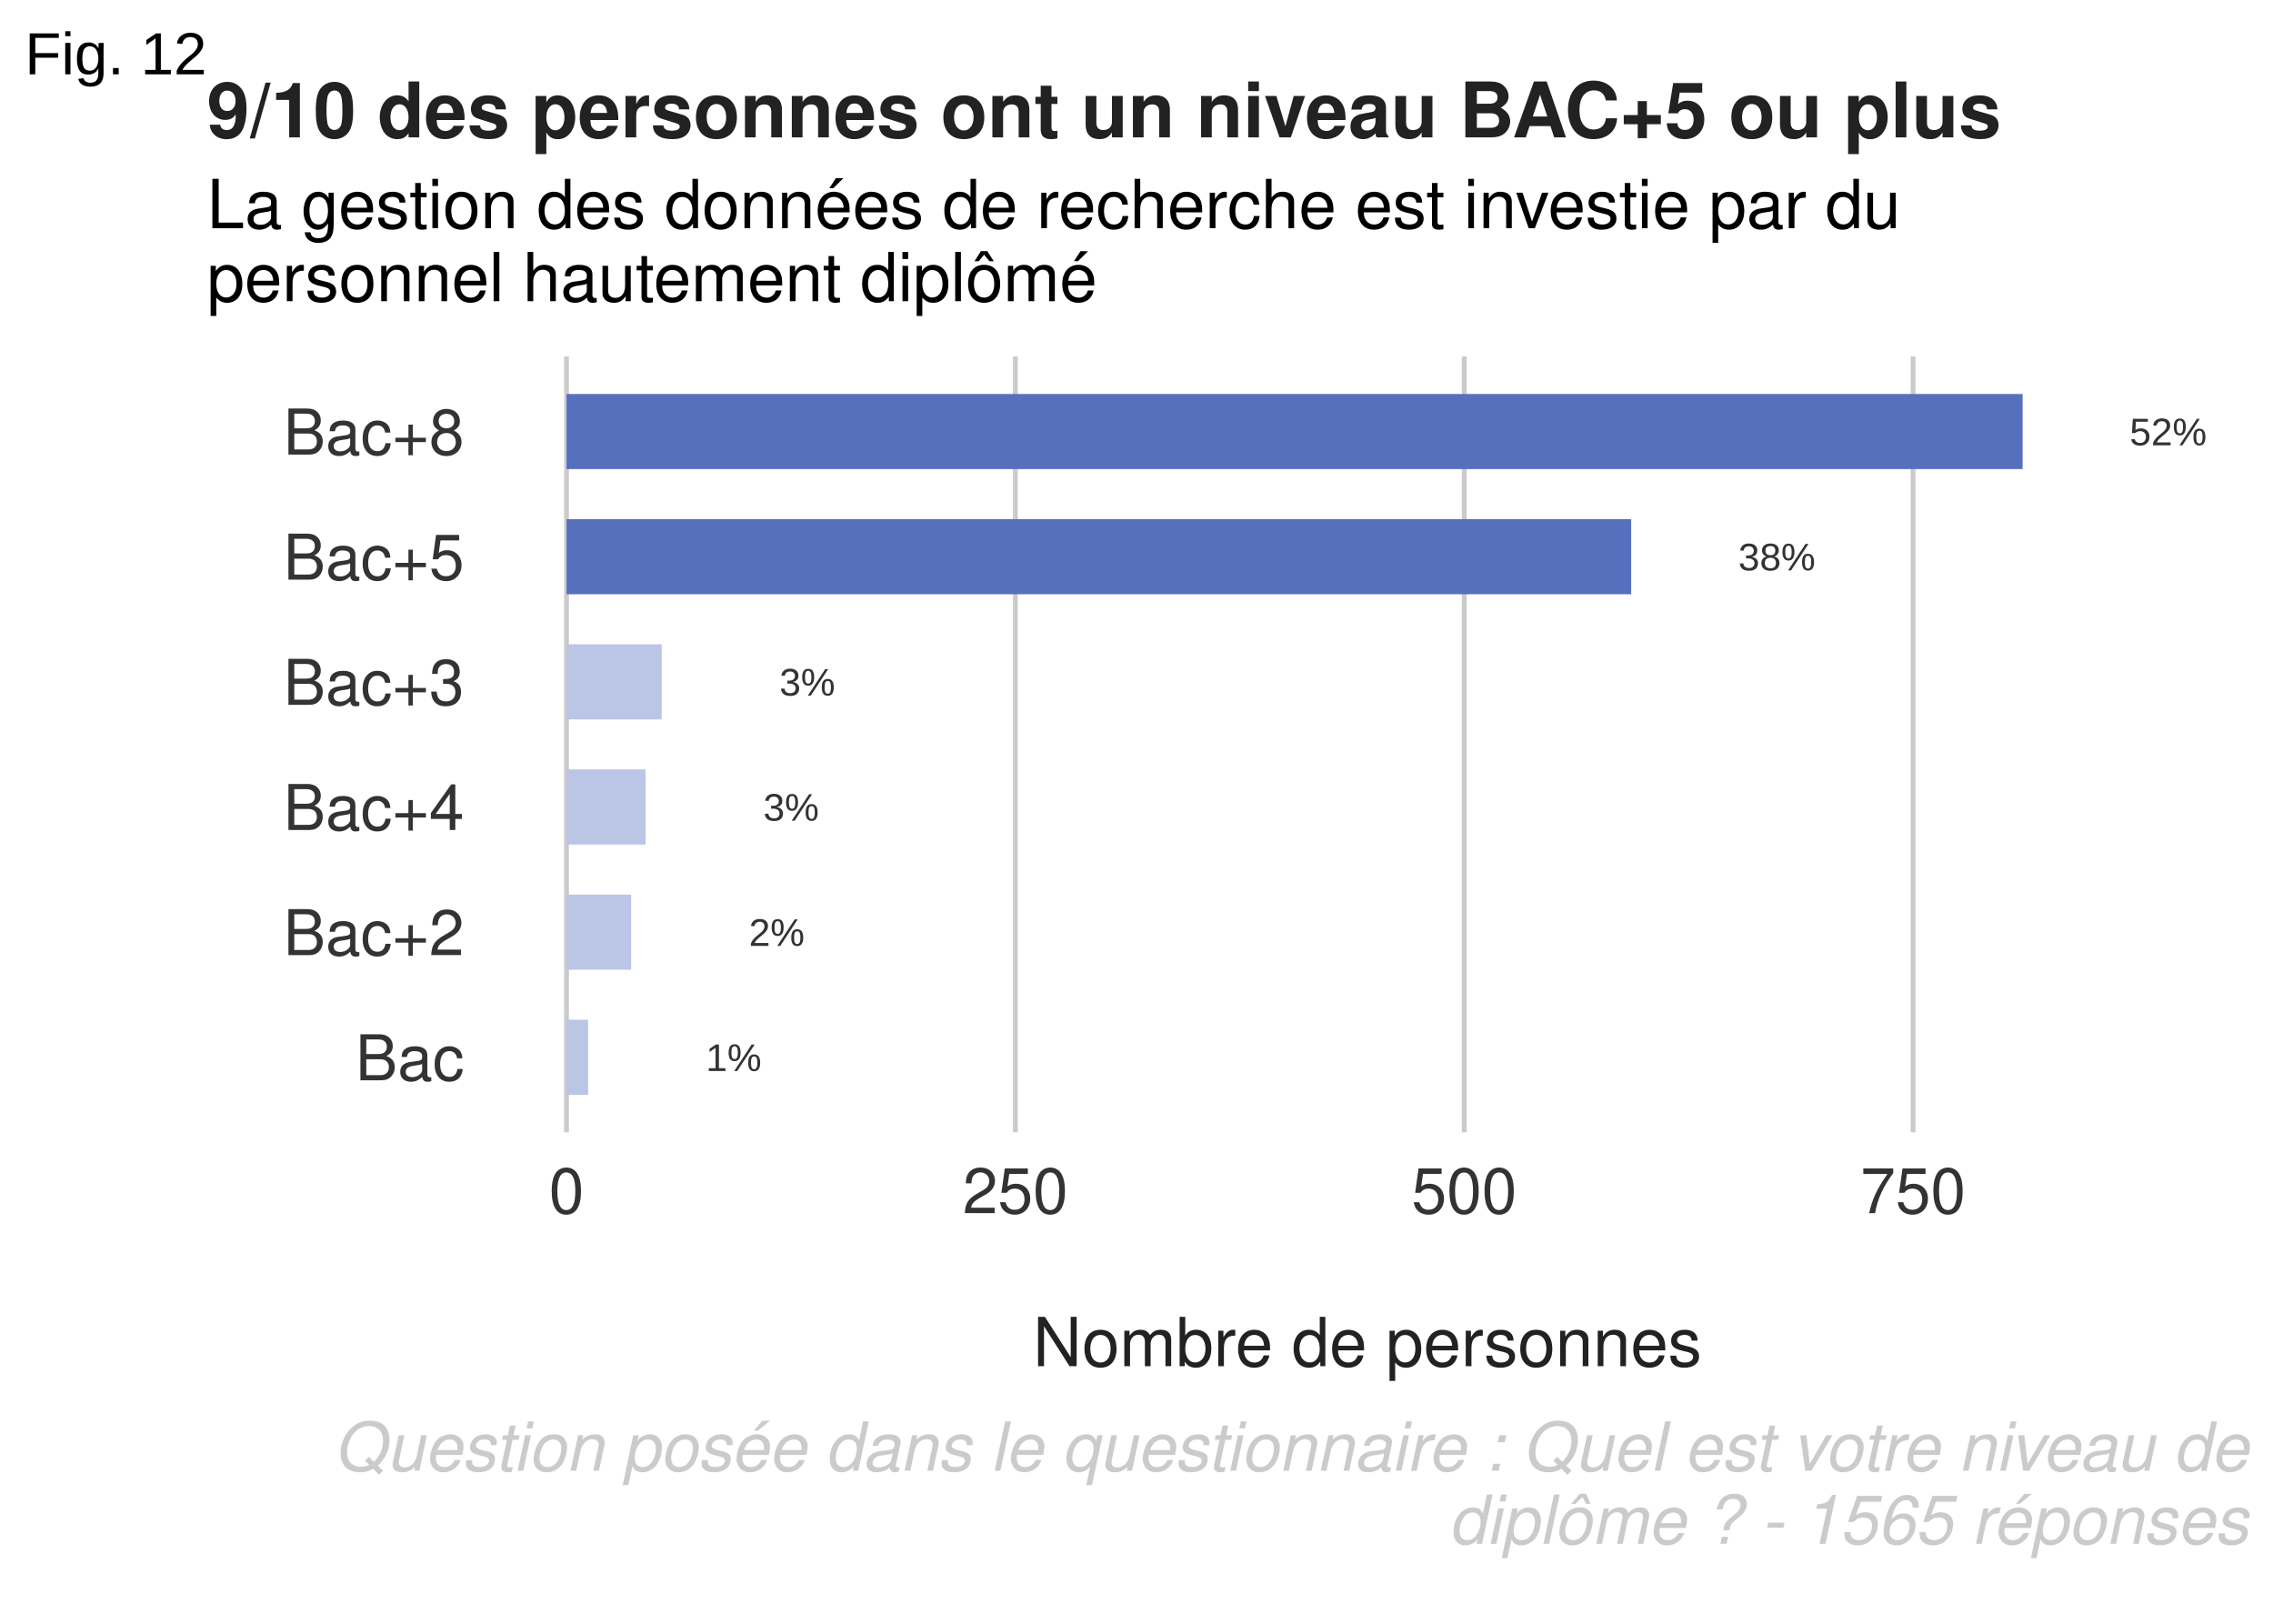
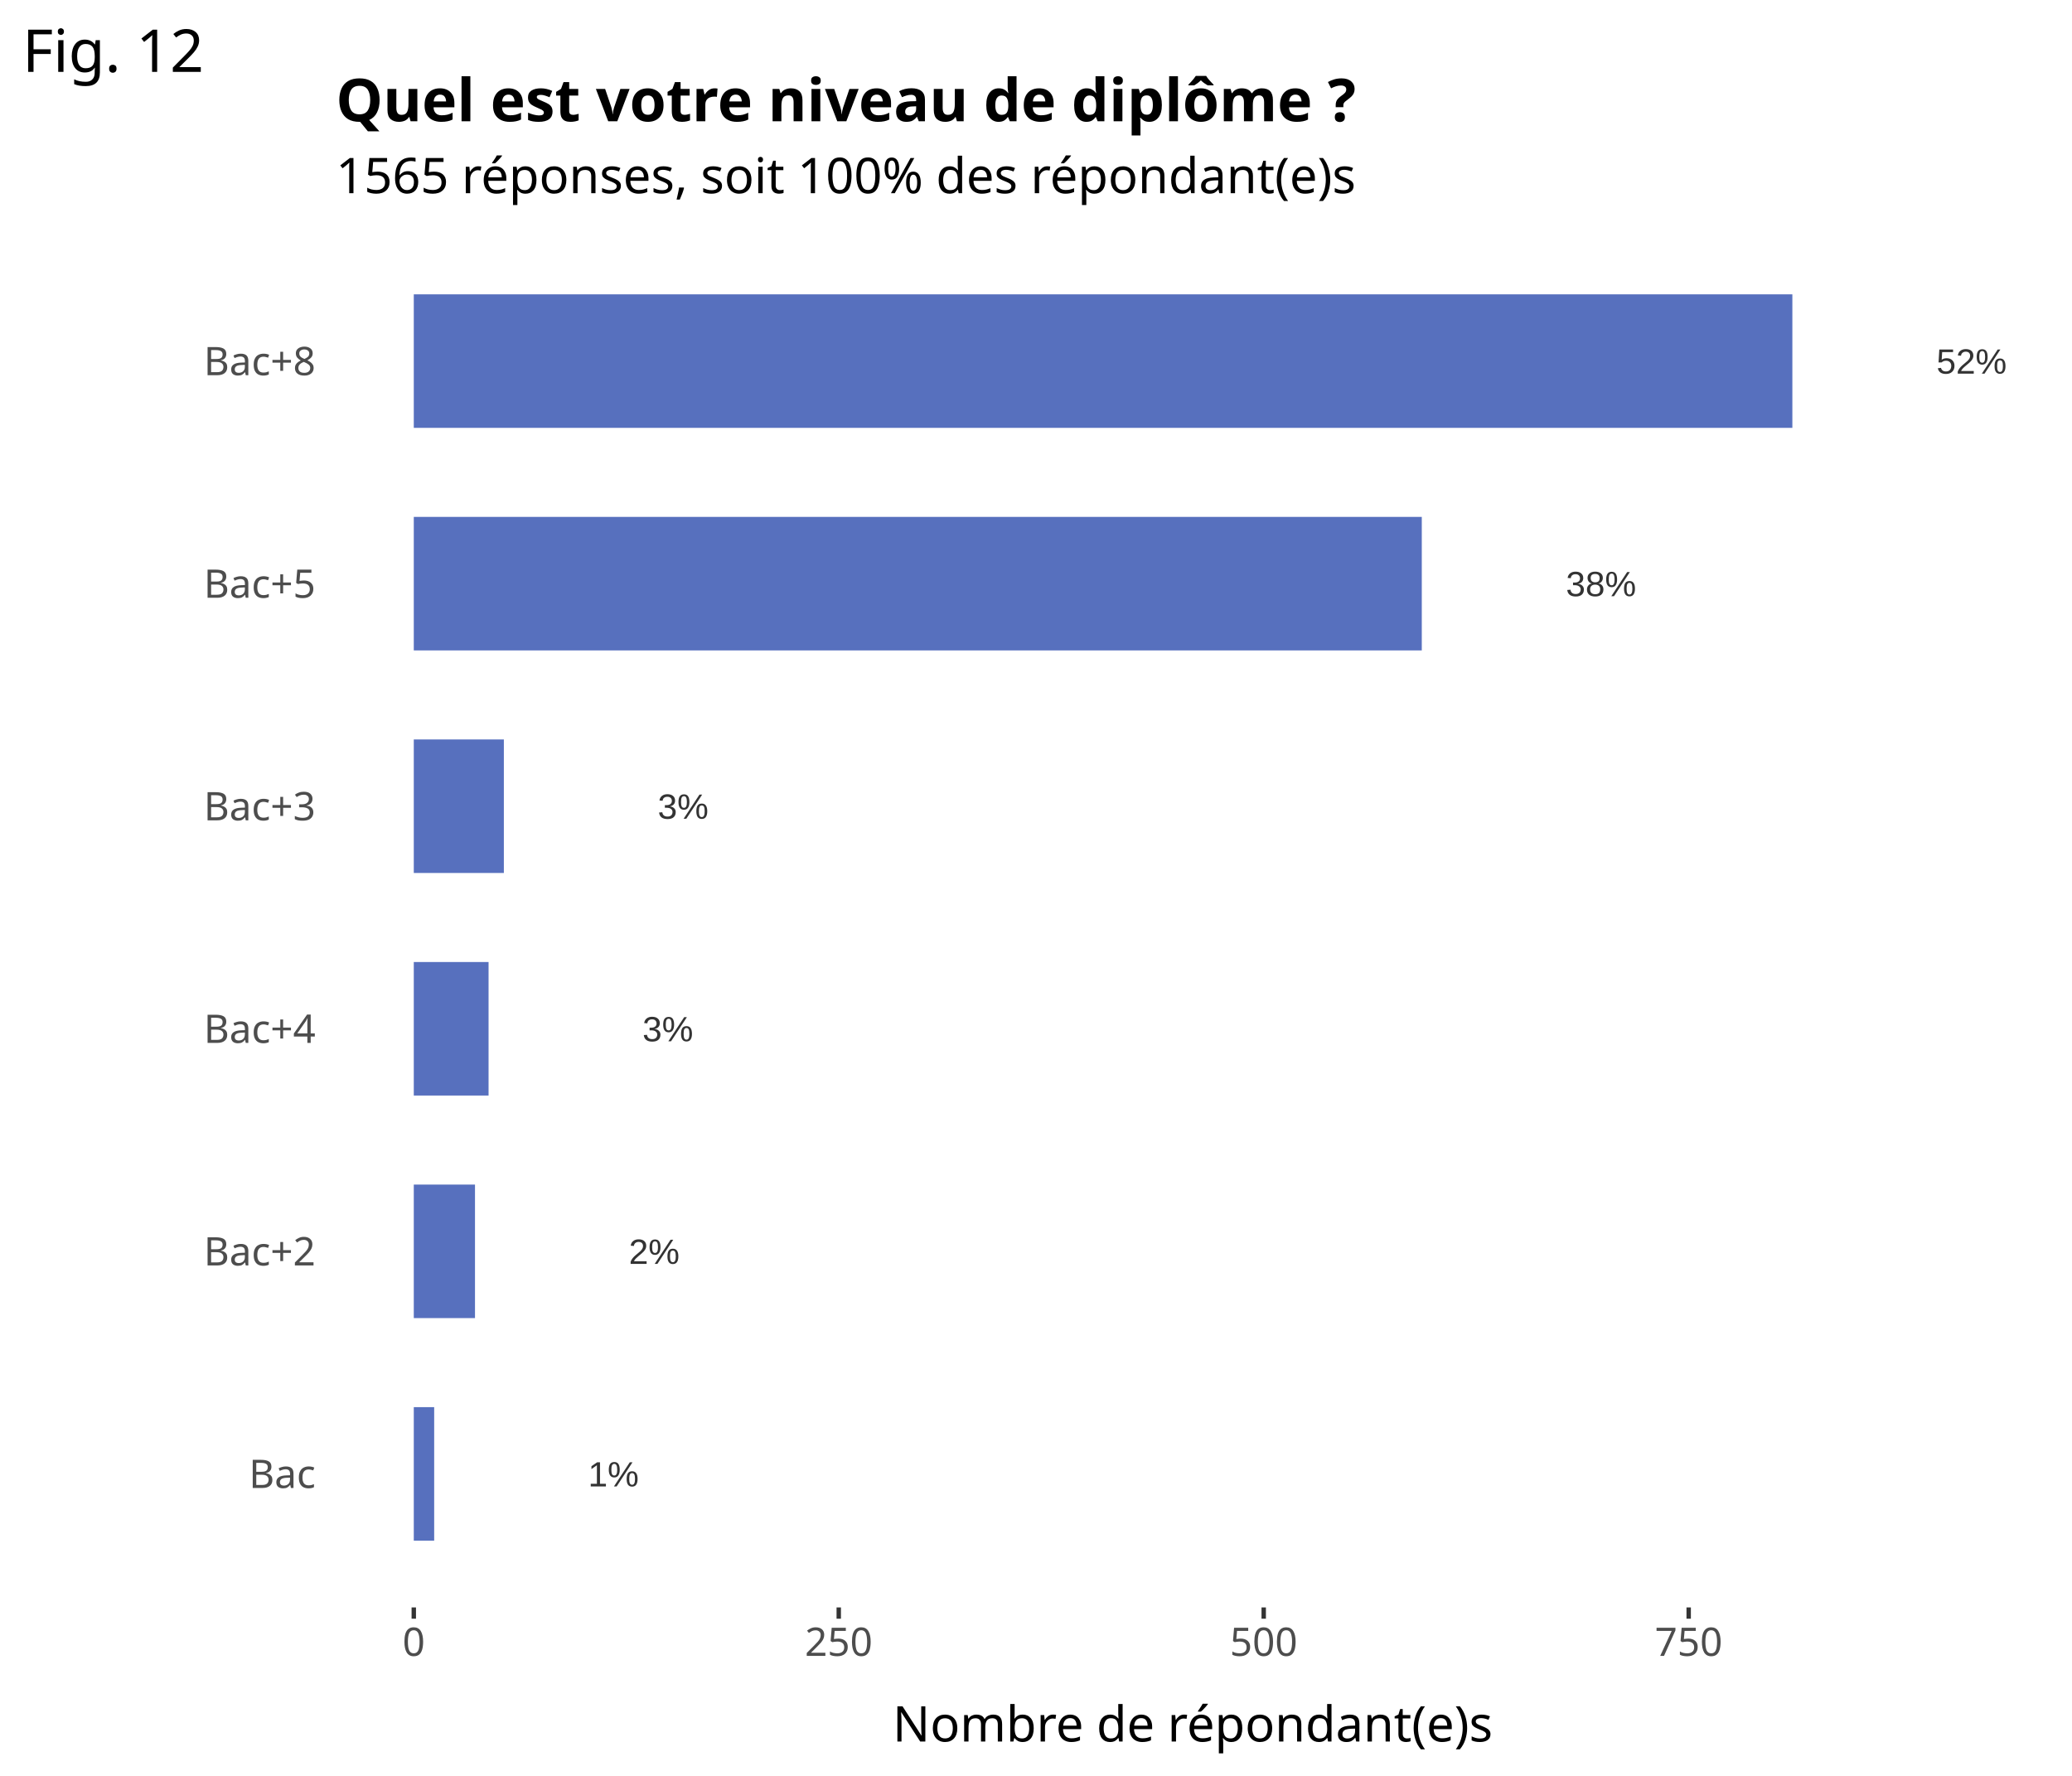
- <svg xmlns="http://www.w3.org/2000/svg" class="svglite" width="504.00pt" height="360.00pt" viewBox="0 0 504.00 360.00">
+ <svg xmlns="http://www.w3.org/2000/svg" class="svglite" width="504.00pt" height="432.00pt" viewBox="0 0 504.00 432.00">
  <defs>
    <style type="text/css">
    .svglite line, .svglite polyline, .svglite polygon, .svglite path, .svglite rect, .svglite circle {
      fill: none;
      stroke: #000000;
      stroke-linecap: round;
      stroke-linejoin: round;
      stroke-miterlimit: 10.00;
    }
    .svglite text {
      white-space: pre;
    }
  </style>
  </defs>
  <rect width="100%" height="100%" style="stroke: none; fill: #FFFFFF;" />
  <defs>
-     <clipPath id="cpMC4wMHw1MDQuMDB8MC4wMHwzNjAuMDA=">
-       <rect x="0.00" y="0.00" width="504.00" height="360.00" />
+     <clipPath id="cpMC4wMHw1MDQuMDB8MC4wMHw0MzIuMDA=">
+       <rect x="0.00" y="0.00" width="504.00" height="432.00" />
    </clipPath>
  </defs>
-   <g clip-path="url(#cpMC4wMHw1MDQuMDB8MC4wMHwzNjAuMDA=)">
-     <rect x="0.00" y="0.00" width="504.00" height="360.00" style="stroke-width: 1.07; stroke: #FFFFFF; fill: #FFFFFF;" />
+   <g clip-path="url(#cpMC4wMHw1MDQuMDB8MC4wMHw0MzIuMDA=)">
+     <rect x="0.00" y="0" width="504.00" height="432.00" style="stroke-width: 1.07; stroke: #FFFFFF; fill: #FFFFFF;" />
  </g>
  <defs>
-     <clipPath id="cpMTA3Ljg2fDQ5OC41Mnw3OS4wM3wyNTEuMDU=">
-       <rect x="107.86" y="79.03" width="390.66" height="172.02" />
+     <clipPath id="cpODEuNzF8NDk4LjUyfDU1LjM2fDM5MS4wMg==">
+       <rect x="81.71" y="55.36" width="416.82" height="335.66" />
    </clipPath>
  </defs>
-   <g clip-path="url(#cpMTA3Ljg2fDQ5OC41Mnw3OS4wM3wyNTEuMDU=)">
-     <polyline points="125.62,251.05 125.62,79.03 " style="stroke-width: 1.07; stroke: #CBCBCB; stroke-linecap: butt;" />
-     <polyline points="225.14,251.05 225.14,79.03 " style="stroke-width: 1.07; stroke: #CBCBCB; stroke-linecap: butt;" />
-     <polyline points="324.67,251.05 324.67,79.03 " style="stroke-width: 1.07; stroke: #CBCBCB; stroke-linecap: butt;" />
-     <polyline points="424.19,251.05 424.19,79.03 " style="stroke-width: 1.07; stroke: #CBCBCB; stroke-linecap: butt;" />
-     <rect x="125.62" y="226.08" width="4.78" height="16.65" style="stroke-width: 1.07; stroke: none; stroke-linecap: butt; stroke-linejoin: miter; fill: #BBC5E5;" />
-     <rect x="125.62" y="198.34" width="14.33" height="16.65" style="stroke-width: 1.07; stroke: none; stroke-linecap: butt; stroke-linejoin: miter; fill: #BBC5E5;" />
-     <rect x="125.62" y="142.85" width="21.10" height="16.65" style="stroke-width: 1.07; stroke: none; stroke-linecap: butt; stroke-linejoin: miter; fill: #BBC5E5;" />
-     <rect x="125.62" y="170.59" width="17.52" height="16.65" style="stroke-width: 1.07; stroke: none; stroke-linecap: butt; stroke-linejoin: miter; fill: #BBC5E5;" />
-     <rect x="125.62" y="115.10" width="236.07" height="16.65" style="stroke-width: 1.07; stroke: none; stroke-linecap: butt; stroke-linejoin: miter; fill: #5770BE;" />
-     <rect x="125.62" y="87.35" width="322.86" height="16.65" style="stroke-width: 1.07; stroke: none; stroke-linecap: butt; stroke-linejoin: miter; fill: #5770BE;" />
-     <text x="162.68" y="237.46" text-anchor="middle" style="font-size: 8.54px;fill: #333333; font-family: &quot;Arial&quot;;" textLength="11.97px" lengthAdjust="spacingAndGlyphs">1%</text>
-     <text x="172.23" y="209.71" text-anchor="middle" style="font-size: 8.54px;fill: #333333; font-family: &quot;Arial&quot;;" textLength="11.97px" lengthAdjust="spacingAndGlyphs">2%</text>
-     <text x="179.00" y="154.22" text-anchor="middle" style="font-size: 8.54px;fill: #333333; font-family: &quot;Arial&quot;;" textLength="11.97px" lengthAdjust="spacingAndGlyphs">3%</text>
-     <text x="175.42" y="181.96" text-anchor="middle" style="font-size: 8.54px;fill: #333333; font-family: &quot;Arial&quot;;" textLength="11.97px" lengthAdjust="spacingAndGlyphs">3%</text>
-     <text x="393.98" y="126.47" text-anchor="middle" style="font-size: 8.54px;fill: #333333; font-family: &quot;Arial&quot;;" textLength="16.86px" lengthAdjust="spacingAndGlyphs">38%</text>
-     <text x="480.76" y="98.73" text-anchor="middle" style="font-size: 8.54px;fill: #333333; font-family: &quot;Arial&quot;;" textLength="16.86px" lengthAdjust="spacingAndGlyphs">52%</text>
+   <g clip-path="url(#cpODEuNzF8NDk4LjUyfDU1LjM2fDM5MS4wMg==)">
+     <rect x="81.71" y="55.36" width="416.82" height="335.66" style="stroke-width: 1.07; stroke: none; fill: #FFFFFF;" />
+     <rect x="100.65" y="342.30" width="4.96" height="32.48" style="stroke-width: 1.07; stroke: none; stroke-linecap: butt; stroke-linejoin: miter; fill: #5770BE;" />
+     <rect x="100.65" y="288.16" width="14.89" height="32.48" style="stroke-width: 1.07; stroke: none; stroke-linecap: butt; stroke-linejoin: miter; fill: #5770BE;" />
+     <rect x="100.65" y="179.88" width="21.91" height="32.48" style="stroke-width: 1.07; stroke: none; stroke-linecap: butt; stroke-linejoin: miter; fill: #5770BE;" />
+     <rect x="100.65" y="234.02" width="18.19" height="32.48" style="stroke-width: 1.07; stroke: none; stroke-linecap: butt; stroke-linejoin: miter; fill: #5770BE;" />
+     <rect x="100.65" y="125.74" width="245.19" height="32.48" style="stroke-width: 1.07; stroke: none; stroke-linecap: butt; stroke-linejoin: miter; fill: #5770BE;" />
+     <rect x="100.65" y="71.60" width="335.33" height="32.48" style="stroke-width: 1.07; stroke: none; stroke-linecap: butt; stroke-linejoin: miter; fill: #5770BE;" />
+     <text x="149.21" y="361.59" text-anchor="middle" style="font-size: 8.54px;fill: #333333; font-family: &quot;Arial&quot;;" textLength="11.97px" lengthAdjust="spacingAndGlyphs">1%</text>
+     <text x="159.13" y="307.45" text-anchor="middle" style="font-size: 8.54px;fill: #333333; font-family: &quot;Arial&quot;;" textLength="11.97px" lengthAdjust="spacingAndGlyphs">2%</text>
+     <text x="166.16" y="199.17" text-anchor="middle" style="font-size: 8.54px;fill: #333333; font-family: &quot;Arial&quot;;" textLength="11.97px" lengthAdjust="spacingAndGlyphs">3%</text>
+     <text x="162.44" y="253.31" text-anchor="middle" style="font-size: 8.54px;fill: #333333; font-family: &quot;Arial&quot;;" textLength="11.97px" lengthAdjust="spacingAndGlyphs">3%</text>
+     <text x="389.44" y="145.03" text-anchor="middle" style="font-size: 8.54px;fill: #333333; font-family: &quot;Arial&quot;;" textLength="16.86px" lengthAdjust="spacingAndGlyphs">38%</text>
+     <text x="479.57" y="90.89" text-anchor="middle" style="font-size: 8.54px;fill: #333333; font-family: &quot;Arial&quot;;" textLength="16.86px" lengthAdjust="spacingAndGlyphs">52%</text>
  </g>
-   <g clip-path="url(#cpMC4wMHw1MDQuMDB8MC4wMHwzNjAuMDA=)">
-     <text x="102.93" y="239.51" text-anchor="end" style="font-size: 14.00px;fill: #333333; font-family: &quot;Nimbus Sans&quot;;" textLength="24.12px" lengthAdjust="spacingAndGlyphs">Bac</text>
-     <text x="102.93" y="211.76" text-anchor="end" style="font-size: 14.00px;fill: #333333; font-family: &quot;Nimbus Sans&quot;;" textLength="40.08px" lengthAdjust="spacingAndGlyphs">Bac+2</text>
-     <text x="102.93" y="184.02" text-anchor="end" style="font-size: 14.00px;fill: #333333; font-family: &quot;Nimbus Sans&quot;;" textLength="40.08px" lengthAdjust="spacingAndGlyphs">Bac+4</text>
-     <text x="102.93" y="156.27" text-anchor="end" style="font-size: 14.00px;fill: #333333; font-family: &quot;Nimbus Sans&quot;;" textLength="40.08px" lengthAdjust="spacingAndGlyphs">Bac+3</text>
-     <text x="102.93" y="128.52" text-anchor="end" style="font-size: 14.00px;fill: #333333; font-family: &quot;Nimbus Sans&quot;;" textLength="40.08px" lengthAdjust="spacingAndGlyphs">Bac+5</text>
-     <text x="102.93" y="100.78" text-anchor="end" style="font-size: 14.00px;fill: #333333; font-family: &quot;Nimbus Sans&quot;;" textLength="40.08px" lengthAdjust="spacingAndGlyphs">Bac+8</text>
-     <text x="125.62" y="268.98" text-anchor="middle" style="font-size: 14.00px;fill: #333333; font-family: &quot;Nimbus Sans&quot;;" textLength="7.78px" lengthAdjust="spacingAndGlyphs">0</text>
-     <text x="225.14" y="268.98" text-anchor="middle" style="font-size: 14.00px;fill: #333333; font-family: &quot;Nimbus Sans&quot;;" textLength="23.35px" lengthAdjust="spacingAndGlyphs">250</text>
-     <text x="324.67" y="268.98" text-anchor="middle" style="font-size: 14.00px;fill: #333333; font-family: &quot;Nimbus Sans&quot;;" textLength="23.35px" lengthAdjust="spacingAndGlyphs">500</text>
-     <text x="424.19" y="268.98" text-anchor="middle" style="font-size: 14.00px;fill: #333333; font-family: &quot;Nimbus Sans&quot;;" textLength="23.35px" lengthAdjust="spacingAndGlyphs">750</text>
-     <text x="303.19" y="302.90" text-anchor="middle" style="font-size: 15.00px;fill: #222222; font-family: &quot;Nimbus Sans&quot;;" textLength="148.37px" lengthAdjust="spacingAndGlyphs">Nombre de personnes</text>
-     <text x="45.89" y="50.59" style="font-size: 15.00px; font-family: &quot;Nimbus Sans&quot;;" textLength="376.83px" lengthAdjust="spacingAndGlyphs">La gestion des données de recherche est investie par du</text>
-     <text x="45.89" y="66.79" style="font-size: 15.00px; font-family: &quot;Nimbus Sans&quot;;" textLength="197.56px" lengthAdjust="spacingAndGlyphs">personnel hautement diplômé</text>
-     <text x="45.89" y="30.46" style="font-size: 17.00px; font-weight: bold;fill: #222222; font-family: &quot;Nimbus Sans&quot;;" textLength="399.18px" lengthAdjust="spacingAndGlyphs">9/10 des personnes ont un niveau BAC+5 ou plus</text>
-     <text x="498.52" y="326.08" text-anchor="end" style="font-size: 15.00px; font-style: italic;fill: #CBCBCB; font-family: &quot;Nimbus Sans&quot;;" textLength="426.85px" lengthAdjust="spacingAndGlyphs">Question posée dans le questionnaire : Quel est votre niveau de</text>
-     <text x="498.52" y="342.28" text-anchor="end" style="font-size: 15.00px; font-style: italic;fill: #CBCBCB; font-family: &quot;Nimbus Sans&quot;;" textLength="177.56px" lengthAdjust="spacingAndGlyphs">diplôme ? - 1565 réponses</text>
-     <text x="25.69" y="16.48" text-anchor="middle" style="font-size: 13.20px; font-family: &quot;Arial&quot;;" textLength="40.41px" lengthAdjust="spacingAndGlyphs">Fig. 12</text>
+   <g clip-path="url(#cpMC4wMHw1MDQuMDB8MC4wMHw0MzIuMDA=)">
+     <text x="76.77" y="361.96" text-anchor="end" style="font-size: 9.60px;fill: #4D4D4D; font-family: &quot;Noto Sans&quot;;" textLength="16.23px" lengthAdjust="spacingAndGlyphs">Bac</text>
+     <text x="76.77" y="307.83" text-anchor="end" style="font-size: 9.60px;fill: #4D4D4D; font-family: &quot;Noto Sans&quot;;" textLength="27.20px" lengthAdjust="spacingAndGlyphs">Bac+2</text>
+     <text x="76.77" y="253.69" text-anchor="end" style="font-size: 9.60px;fill: #4D4D4D; font-family: &quot;Noto Sans&quot;;" textLength="27.20px" lengthAdjust="spacingAndGlyphs">Bac+4</text>
+     <text x="76.77" y="199.55" text-anchor="end" style="font-size: 9.60px;fill: #4D4D4D; font-family: &quot;Noto Sans&quot;;" textLength="27.20px" lengthAdjust="spacingAndGlyphs">Bac+3</text>
+     <text x="76.77" y="145.41" text-anchor="end" style="font-size: 9.60px;fill: #4D4D4D; font-family: &quot;Noto Sans&quot;;" textLength="27.20px" lengthAdjust="spacingAndGlyphs">Bac+5</text>
+     <text x="76.77" y="91.27" text-anchor="end" style="font-size: 9.60px;fill: #4D4D4D; font-family: &quot;Noto Sans&quot;;" textLength="27.20px" lengthAdjust="spacingAndGlyphs">Bac+8</text>
+     <polyline points="100.65,393.76 100.65,391.02 " style="stroke-width: 1.07; stroke: #333333; stroke-linecap: butt;" />
+     <polyline points="204.02,393.76 204.02,391.02 " style="stroke-width: 1.07; stroke: #333333; stroke-linecap: butt;" />
+     <polyline points="307.39,393.76 307.39,391.02 " style="stroke-width: 1.07; stroke: #333333; stroke-linecap: butt;" />
+     <polyline points="410.76,393.76 410.76,391.02 " style="stroke-width: 1.07; stroke: #333333; stroke-linecap: butt;" />
+     <text x="100.65" y="402.81" text-anchor="middle" style="font-size: 9.60px;fill: #4D4D4D; font-family: &quot;Noto Sans&quot;;" textLength="5.49px" lengthAdjust="spacingAndGlyphs">0</text>
+     <text x="204.02" y="402.81" text-anchor="middle" style="font-size: 9.60px;fill: #4D4D4D; font-family: &quot;Noto Sans&quot;;" textLength="16.46px" lengthAdjust="spacingAndGlyphs">250</text>
+     <text x="307.39" y="402.81" text-anchor="middle" style="font-size: 9.60px;fill: #4D4D4D; font-family: &quot;Noto Sans&quot;;" textLength="16.46px" lengthAdjust="spacingAndGlyphs">500</text>
+     <text x="410.76" y="402.81" text-anchor="middle" style="font-size: 9.60px;fill: #4D4D4D; font-family: &quot;Noto Sans&quot;;" textLength="16.46px" lengthAdjust="spacingAndGlyphs">750</text>
+     <text x="290.11" y="423.64" text-anchor="middle" style="font-size: 12.00px; font-family: &quot;Noto Sans&quot;;" textLength="146.43px" lengthAdjust="spacingAndGlyphs">Nombre de répondant(e)s</text>
+     <text x="81.71" y="47.00" style="font-size: 12.00px; font-family: &quot;Noto Sans&quot;;" textLength="248.52px" lengthAdjust="spacingAndGlyphs">1565 réponses, soit 100% des répondant(e)s</text>
+     <text x="81.71" y="29.50" style="font-size: 14.40px; font-weight: bold; font-family: &quot;Noto Sans&quot;;" textLength="248.23px" lengthAdjust="spacingAndGlyphs">Quel est votre niveau de diplôme ?</text>
+     <text x="27.53" y="17.49" text-anchor="middle" style="font-size: 14.40px; font-family: &quot;Noto Sans&quot;;" textLength="44.09px" lengthAdjust="spacingAndGlyphs">Fig. 12</text>
  </g>
</svg>
